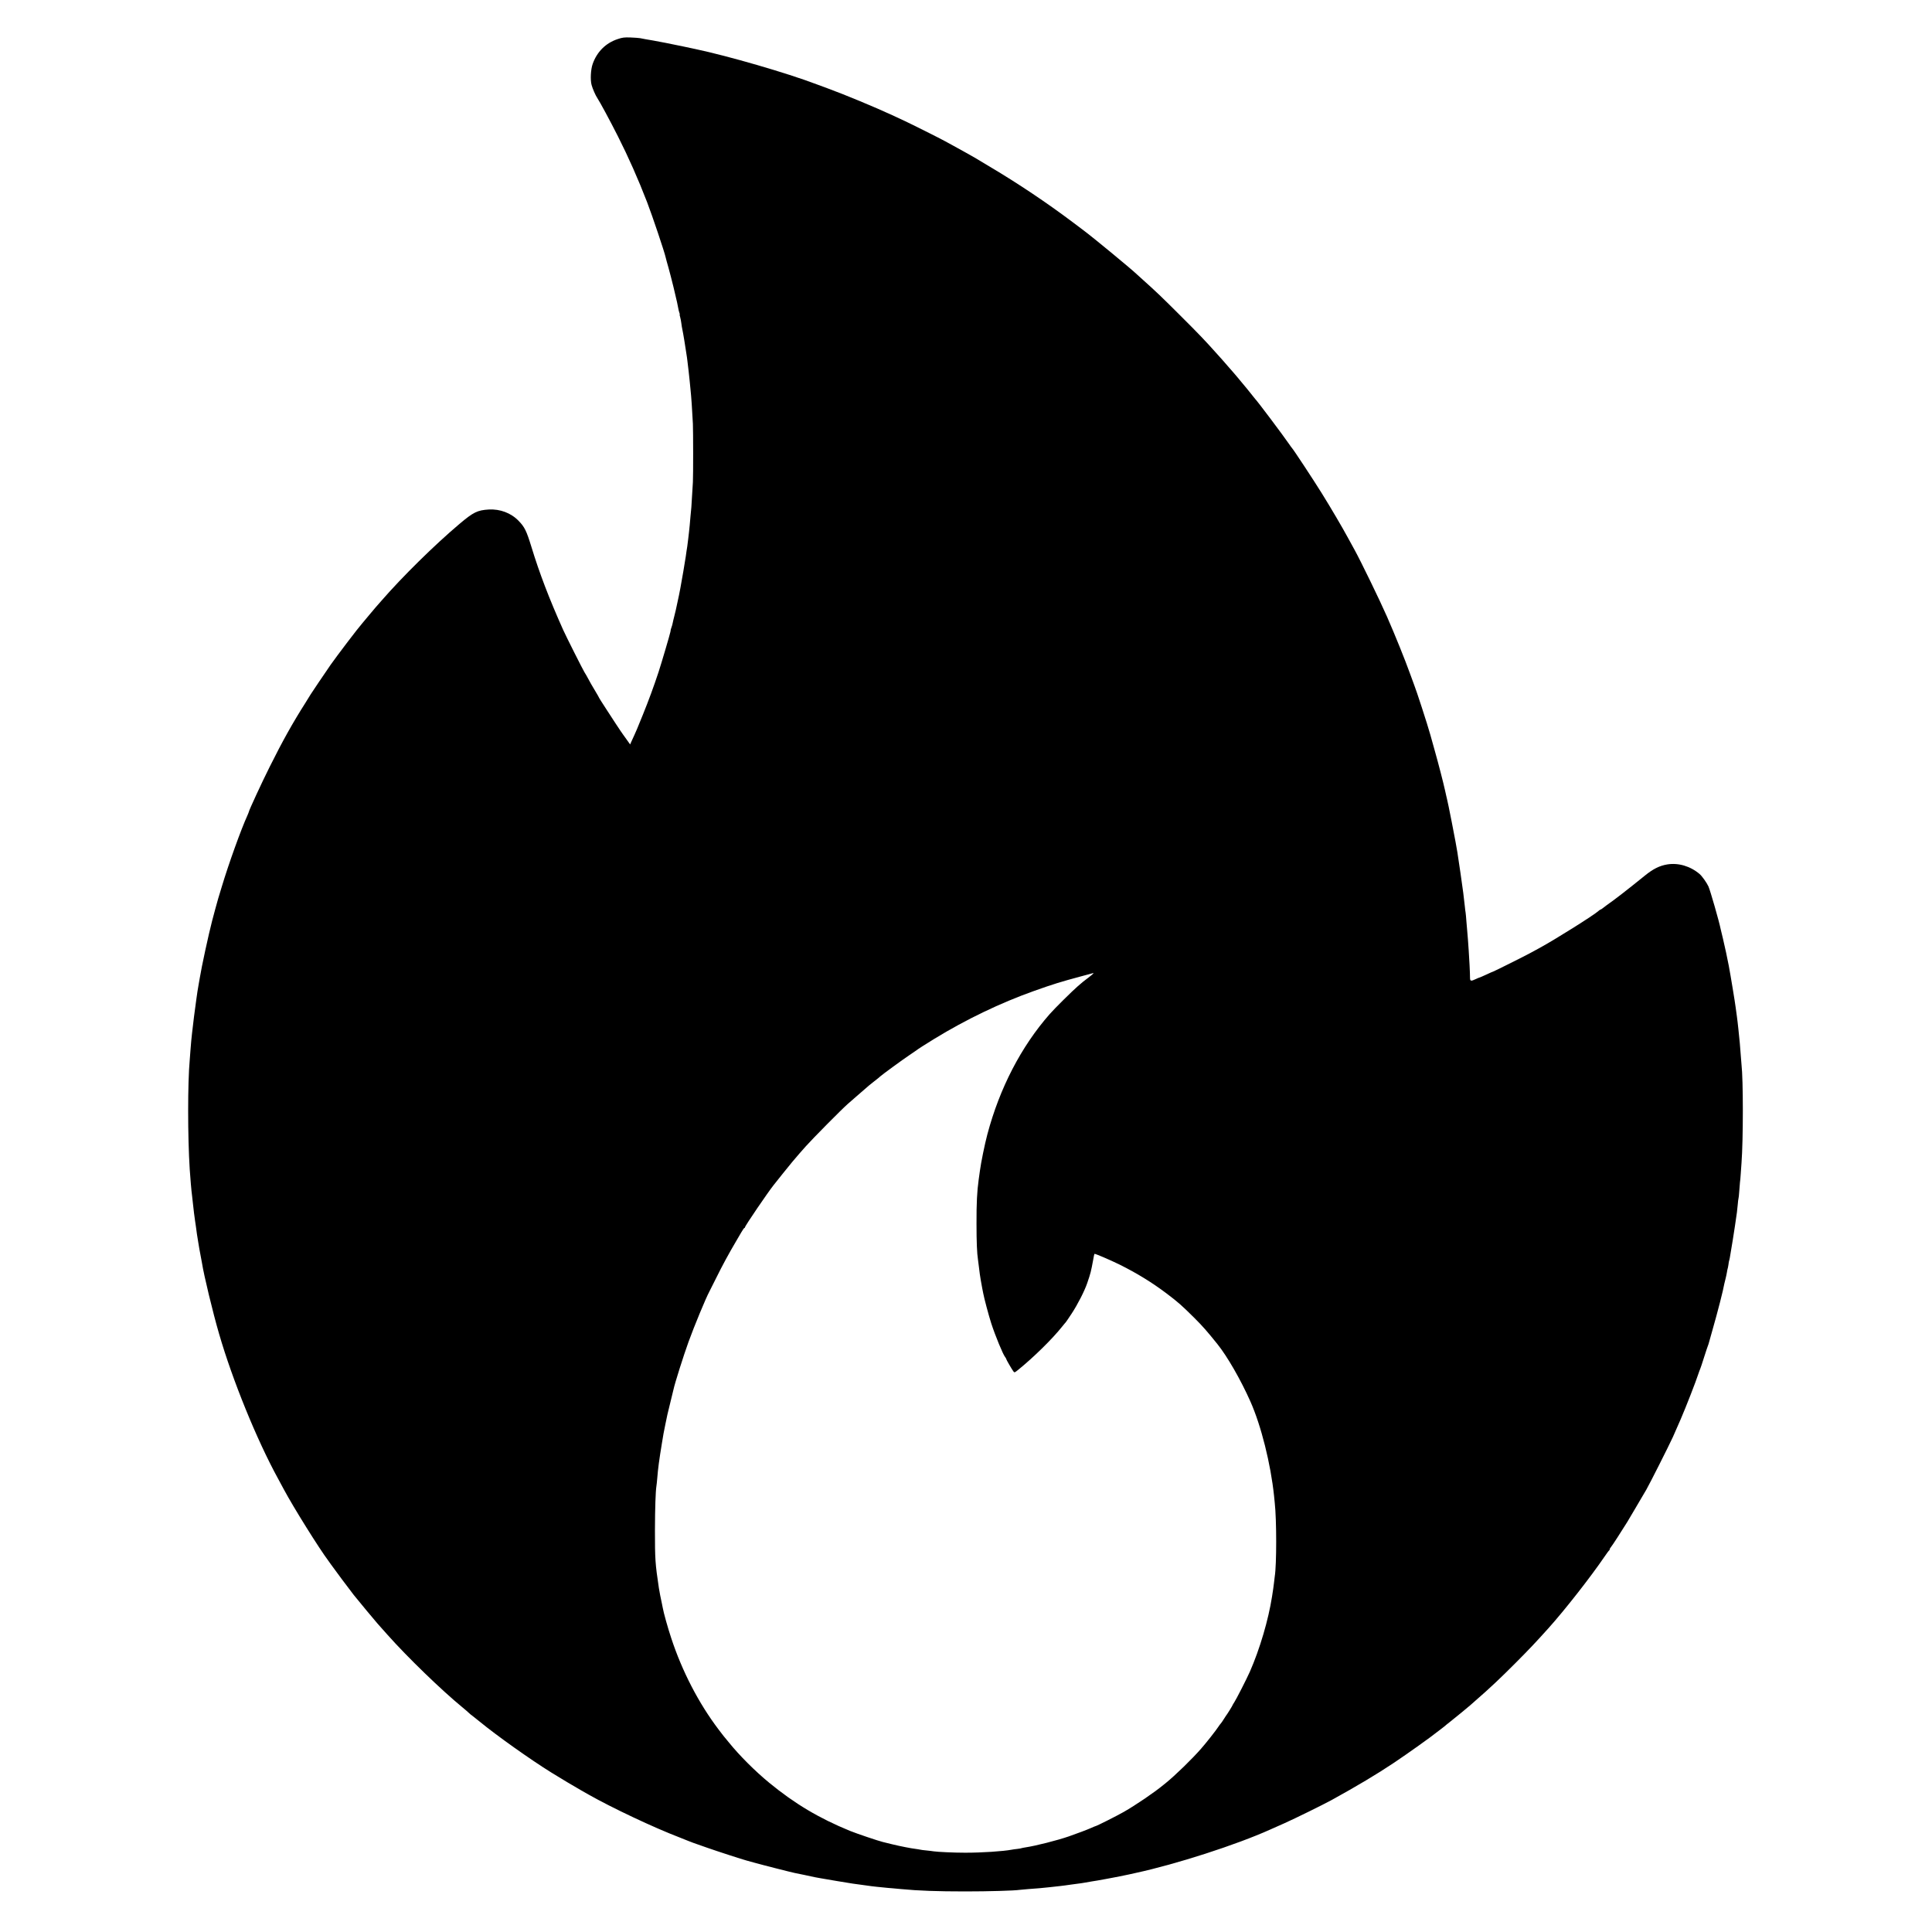
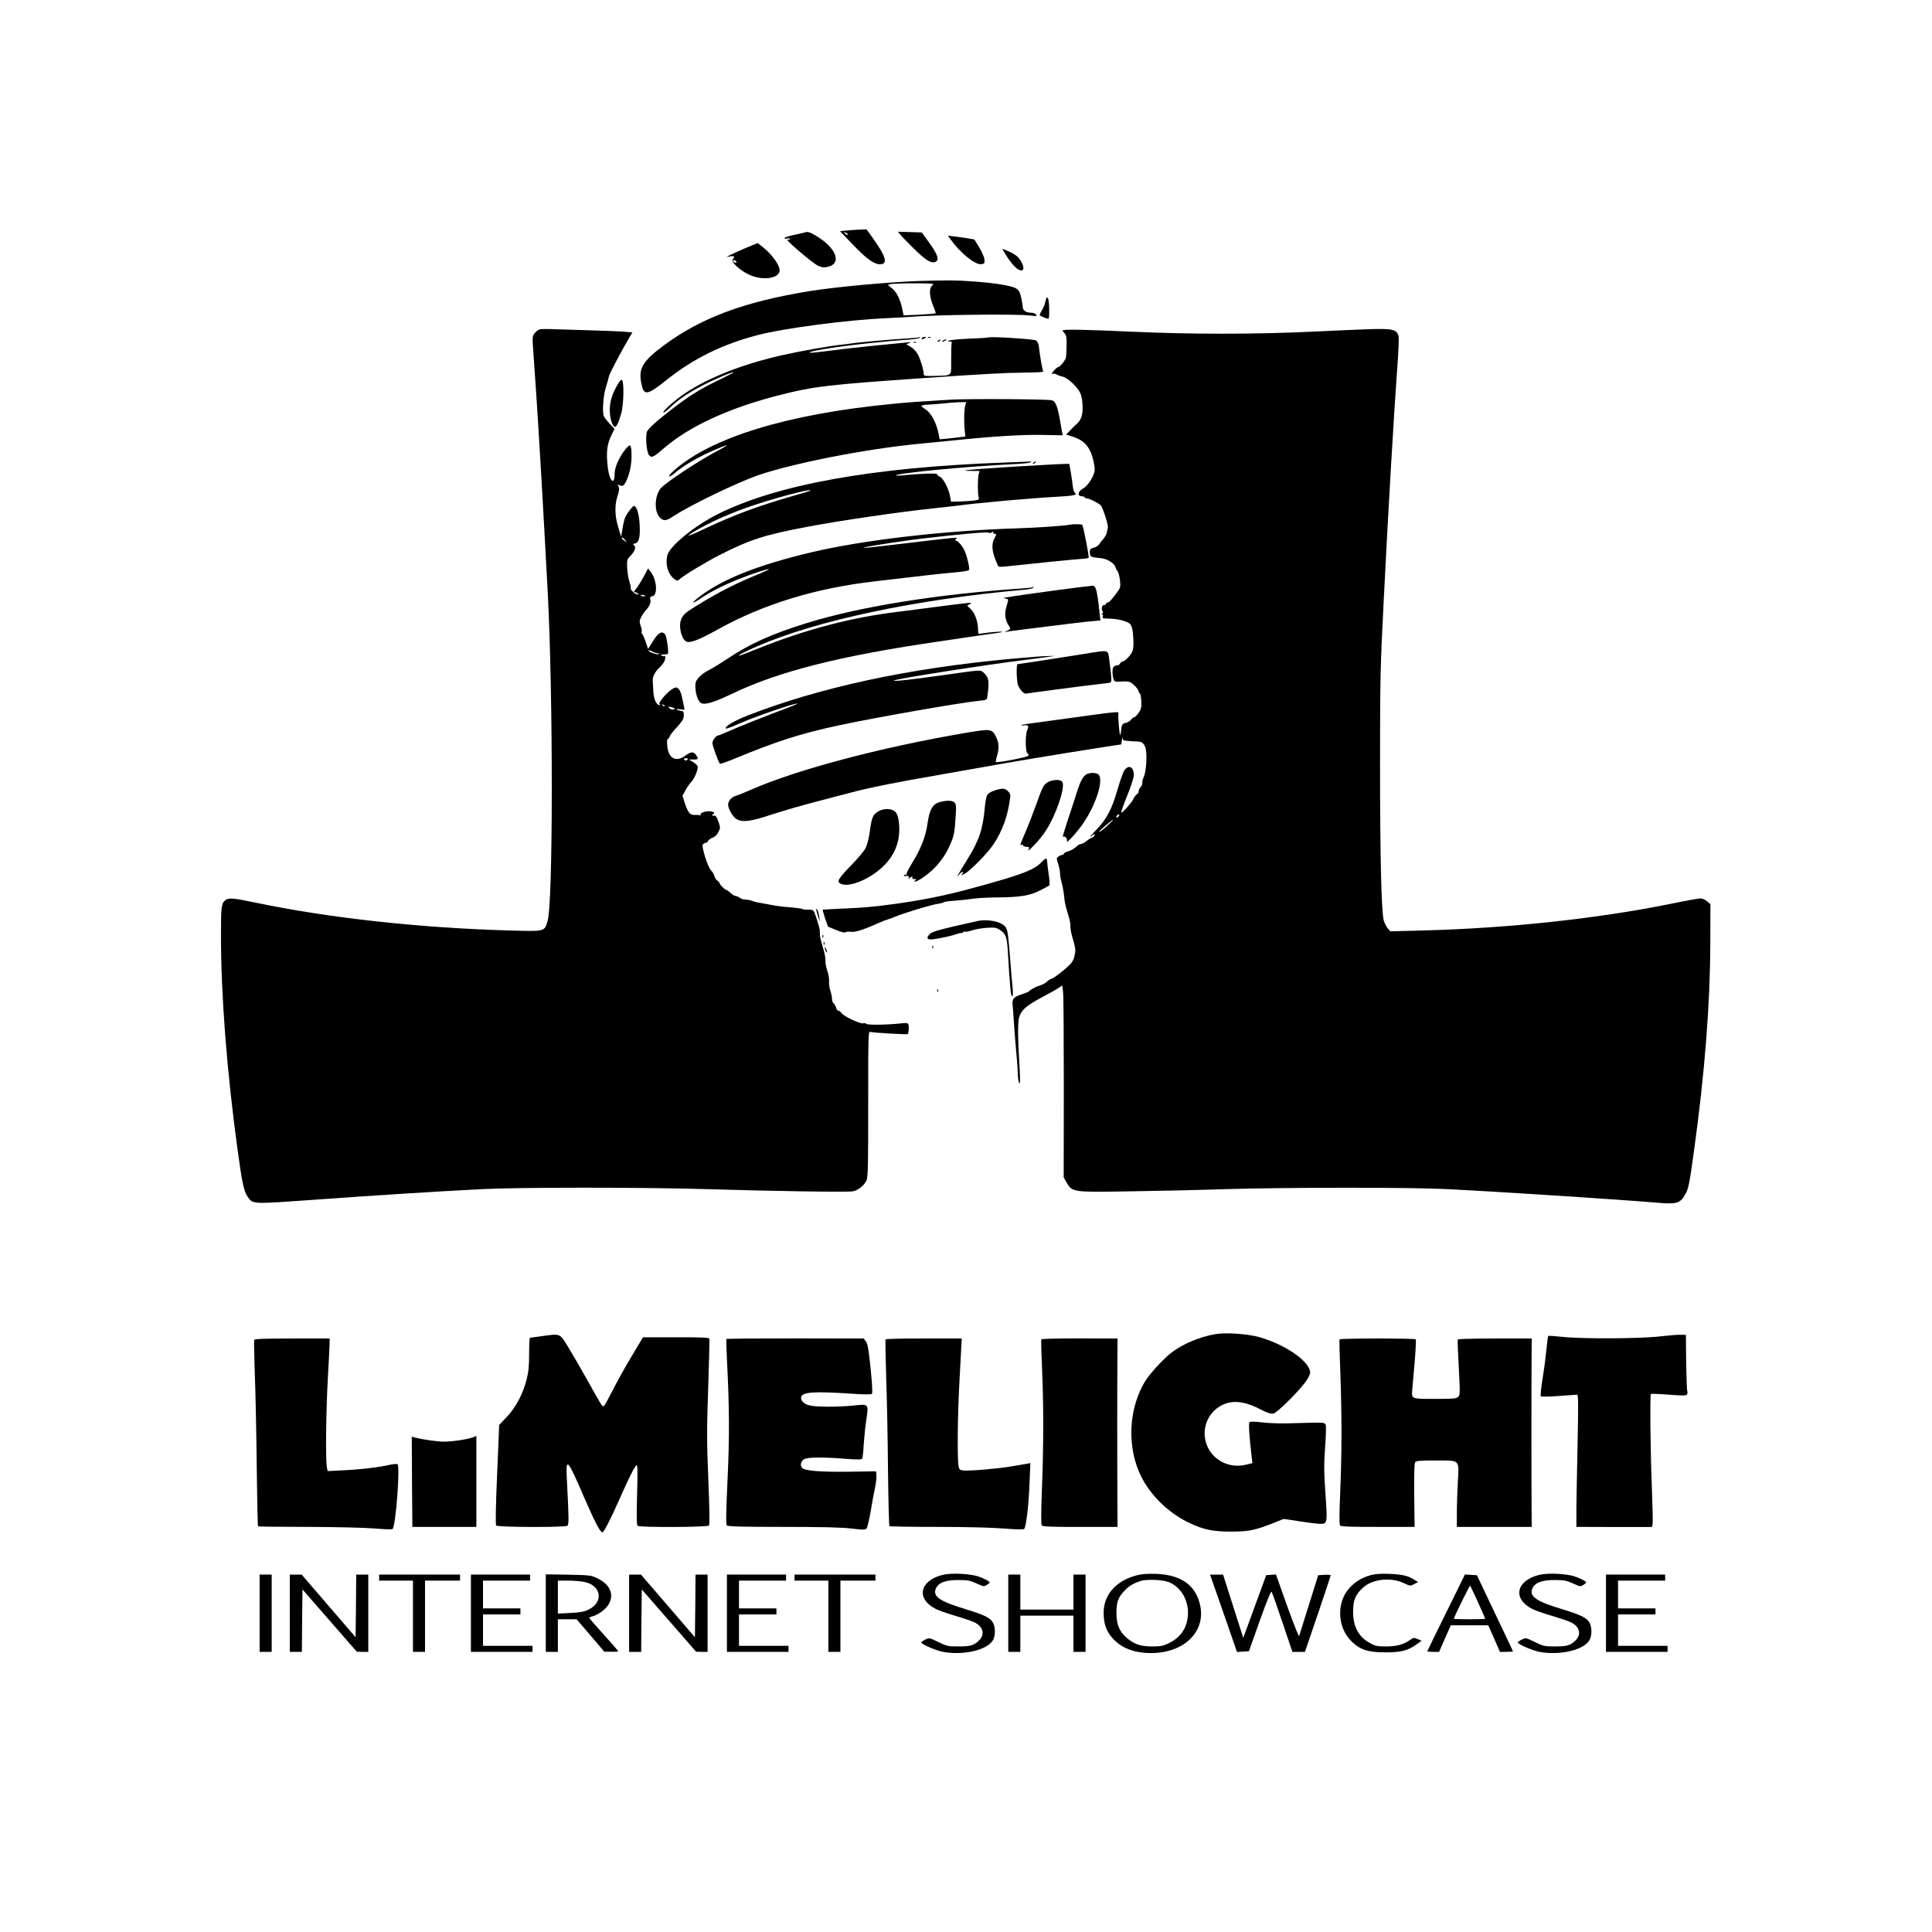
- <svg xmlns="http://www.w3.org/2000/svg" version="1.0" width="2500pt" height="2500pt" viewBox="0 0 2500 2500" preserveAspectRatio="xMidYMid meet">
-   <g transform="translate(0,2500) scale(0.1,-0.1)" fill="#000000" stroke="none">
-     <path d="M7992 24494 c-154 -51 -268 -165 -323 -322 -25 -71 -32 -204 -14 -271 12 -46 52 -138 75 -171 31 -46 163 -290 265 -492 135 -267 263 -555 378 -853 67 -174 227 -649 241 -717 3 -13 18 -70 35 -128 16 -58 46 -172 66 -255 48 -203 54 -227 61 -271 3 -20 10 -48 15 -61 5 -13 7 -23 4 -23 -2 0 1 -15 6 -32 5 -18 12 -53 15 -78 3 -25 9 -63 14 -85 5 -22 16 -85 25 -140 8 -55 20 -127 25 -160 6 -33 12 -80 15 -105 3 -25 10 -85 16 -135 6 -49 12 -109 14 -131 2 -23 6 -69 10 -103 10 -90 22 -264 31 -446 4 -101 5 -655 0 -755 -5 -95 -16 -273 -20 -325 -2 -22 -7 -74 -11 -115 -3 -41 -8 -93 -10 -115 -2 -22 -6 -61 -9 -87 -3 -27 -8 -69 -11 -95 -7 -63 -17 -133 -22 -158 -2 -11 -6 -40 -9 -65 -5 -40 -57 -345 -70 -410 -11 -53 -14 -71 -18 -92 -3 -13 -12 -57 -21 -98 -9 -41 -18 -83 -20 -93 -2 -9 -11 -44 -19 -78 -9 -33 -18 -74 -21 -89 -3 -16 -9 -39 -14 -52 -5 -13 -9 -26 -10 -30 0 -5 -1 -9 -2 -10 0 -2 -2 -12 -4 -24 -8 -40 -114 -399 -153 -519 -62 -188 -127 -365 -204 -555 -63 -158 -88 -217 -147 -344 l-17 -39 -42 59 c-23 32 -46 64 -51 71 -12 14 -172 257 -220 333 -19 30 -47 74 -63 98 -15 24 -28 45 -28 47 0 3 -19 35 -41 72 -40 65 -82 139 -120 211 -10 18 -22 38 -27 45 -10 12 -244 476 -275 547 -180 402 -305 728 -411 1075 -64 208 -88 256 -165 335 -98 102 -239 155 -386 147 -147 -9 -199 -34 -380 -187 -320 -270 -738 -682 -1006 -990 -40 -47 -76 -87 -79 -90 -3 -3 -39 -45 -80 -95 -41 -49 -82 -99 -92 -110 -59 -67 -318 -408 -408 -535 -71 -103 -254 -373 -260 -385 -3 -6 -33 -55 -68 -110 -164 -258 -296 -494 -461 -825 -100 -199 -271 -569 -271 -585 0 -3 -9 -24 -19 -48 -80 -174 -243 -627 -330 -917 -17 -58 -39 -127 -47 -155 -8 -27 -26 -90 -39 -140 -13 -49 -31 -117 -40 -150 -45 -172 -139 -606 -159 -735 -3 -19 -10 -57 -15 -85 -5 -27 -12 -70 -16 -95 -3 -25 -10 -72 -15 -105 -13 -84 -47 -357 -55 -435 -3 -36 -8 -79 -10 -95 -2 -17 -6 -71 -10 -120 -3 -50 -8 -109 -10 -132 -27 -293 -27 -992 0 -1413 7 -110 22 -285 30 -340 3 -19 7 -60 10 -90 8 -76 24 -211 29 -236 2 -12 7 -45 11 -75 6 -52 20 -145 30 -202 3 -15 9 -55 15 -90 6 -34 15 -82 20 -107 5 -25 11 -58 14 -75 23 -151 140 -638 221 -915 172 -595 488 -1372 761 -1870 22 -41 57 -105 76 -141 125 -234 458 -767 577 -925 9 -12 23 -32 31 -44 25 -37 257 -348 297 -398 68 -85 277 -336 308 -371 16 -19 35 -39 40 -45 6 -6 46 -52 90 -101 257 -289 699 -717 970 -939 33 -27 70 -59 81 -70 12 -12 34 -30 50 -41 15 -11 58 -45 94 -75 214 -176 657 -491 925 -657 92 -58 329 -199 385 -230 30 -17 73 -41 95 -54 303 -172 847 -429 1185 -558 47 -18 94 -37 105 -42 11 -5 40 -16 65 -25 25 -9 108 -38 185 -65 119 -42 457 -152 505 -164 8 -3 49 -14 90 -25 110 -31 496 -129 533 -136 18 -3 73 -14 122 -25 50 -11 113 -25 140 -30 28 -5 59 -11 71 -13 47 -9 382 -65 419 -70 22 -3 72 -10 110 -15 120 -17 159 -22 200 -26 22 -2 63 -6 90 -9 28 -3 77 -8 110 -10 33 -3 87 -8 120 -11 218 -21 464 -30 825 -30 303 0 638 10 701 20 13 2 62 6 109 10 127 9 186 14 285 25 50 6 110 13 135 15 41 5 83 10 150 20 14 2 48 7 75 10 28 3 73 10 100 15 28 5 64 11 80 14 29 4 119 19 180 31 17 3 53 10 80 15 41 7 160 31 225 45 8 2 47 10 85 19 521 112 1305 365 1740 561 17 7 98 43 180 80 144 64 501 240 615 302 325 179 587 335 805 481 181 121 488 340 560 399 6 5 28 22 50 38 22 17 42 32 45 35 3 4 39 33 80 65 71 56 232 188 256 210 6 6 37 33 70 62 178 154 318 286 519 488 176 177 252 257 421 445 214 238 550 668 725 925 30 44 57 81 62 83 4 2 7 9 7 15 0 6 8 20 18 31 15 17 129 193 209 322 13 20 178 302 247 419 43 75 290 564 343 680 31 70 43 97 101 230 65 150 198 491 228 585 8 25 19 54 24 65 5 11 28 79 50 150 23 72 45 139 50 150 5 11 10 29 13 40 3 11 23 83 45 160 71 248 140 518 155 605 3 14 10 43 16 65 6 22 13 58 17 80 3 22 8 43 9 46 2 3 7 28 11 55 3 27 8 52 10 55 2 3 5 19 8 35 30 178 49 292 66 409 28 188 28 189 36 275 3 41 8 78 10 82 2 3 7 46 10 95 3 48 7 99 9 113 3 14 7 63 10 110 4 47 8 110 10 140 23 304 23 1080 0 1275 -2 17 -6 73 -10 125 -7 107 -15 189 -30 330 -2 19 -7 60 -10 90 -3 30 -8 66 -10 80 -2 14 -9 63 -15 110 -9 72 -66 418 -90 545 -18 96 -51 248 -75 349 -15 60 -28 116 -30 125 -18 93 -135 501 -158 551 -22 48 -84 135 -114 160 -121 103 -276 148 -421 124 -99 -17 -181 -58 -287 -144 -225 -182 -385 -307 -493 -382 -18 -13 -42 -31 -54 -41 -11 -9 -24 -17 -28 -17 -3 0 -15 -8 -26 -18 -57 -53 -567 -373 -759 -477 -38 -21 -95 -52 -125 -68 -61 -34 -468 -237 -474 -237 -3 0 -44 -18 -91 -40 -47 -22 -89 -40 -93 -40 -4 -1 -25 -9 -47 -20 -61 -29 -73 -27 -73 18 1 45 -11 275 -17 352 -2 30 -7 95 -10 143 -3 48 -8 102 -10 120 -2 18 -6 70 -10 117 -3 47 -8 96 -10 110 -3 14 -7 50 -10 80 -14 135 -22 192 -56 430 -42 285 -44 299 -65 410 -26 140 -74 385 -89 455 -23 108 -24 109 -29 130 -3 11 -11 49 -19 85 -22 99 -81 328 -128 495 -23 83 -50 179 -60 215 -36 131 -185 588 -209 645 -5 11 -30 79 -55 150 -65 180 -190 491 -297 735 -92 210 -341 722 -420 865 -25 44 -63 114 -85 155 -74 137 -224 392 -341 580 -105 169 -368 568 -382 580 -4 3 -21 28 -40 55 -70 103 -416 564 -440 585 -3 3 -21 25 -40 50 -19 25 -48 61 -65 81 -16 19 -39 46 -50 60 -38 47 -120 144 -125 149 -3 3 -34 39 -70 80 -36 41 -69 80 -75 86 -5 6 -41 46 -80 89 -141 158 -224 245 -460 480 -235 235 -323 319 -481 460 -43 39 -85 77 -94 85 -74 70 -559 470 -676 557 -16 12 -82 61 -146 110 -333 250 -698 495 -1063 712 -93 56 -177 106 -185 111 -33 20 -230 130 -295 165 -38 21 -88 48 -110 60 -51 29 -439 223 -525 263 -36 17 -105 49 -155 72 -218 101 -612 265 -831 345 -55 20 -121 45 -149 55 -387 147 -1140 365 -1565 455 -8 2 -80 17 -160 34 -137 29 -335 68 -390 77 -65 11 -132 22 -167 30 -16 3 -71 7 -123 9 -81 3 -106 0 -168 -21z m6154 -12093 c-3 -4 -31 -28 -63 -52 -32 -24 -63 -48 -70 -54 -6 -5 -37 -32 -70 -60 -64 -55 -296 -284 -358 -355 -370 -420 -650 -960 -809 -1560 -33 -124 -82 -363 -96 -470 -6 -47 -13 -98 -16 -115 -21 -150 -29 -305 -28 -570 0 -237 6 -380 19 -465 2 -14 6 -45 9 -70 13 -107 17 -138 27 -195 5 -33 14 -80 19 -105 5 -25 12 -56 14 -70 10 -57 70 -283 103 -385 52 -160 152 -403 180 -436 7 -8 13 -19 13 -23 0 -9 71 -131 93 -161 14 -19 16 -18 63 20 202 164 443 401 569 560 22 28 43 52 46 55 3 3 38 54 78 115 75 114 164 288 199 390 45 131 50 153 77 299 7 43 15 80 17 81 6 6 199 -77 322 -137 227 -113 420 -231 615 -378 148 -112 197 -156 352 -310 109 -108 170 -178 301 -341 129 -160 303 -463 428 -744 139 -312 263 -809 306 -1220 2 -27 7 -68 9 -90 25 -224 25 -803 0 -956 -2 -13 -7 -51 -10 -84 -8 -67 -9 -70 -25 -175 -47 -301 -158 -678 -286 -970 -40 -91 -181 -367 -204 -400 -11 -16 -20 -31 -20 -34 0 -5 -72 -122 -88 -141 -4 -5 -18 -27 -31 -48 -13 -21 -28 -43 -35 -50 -6 -6 -19 -24 -29 -39 -26 -42 -162 -215 -226 -287 -114 -131 -333 -344 -459 -446 -7 -5 -18 -14 -25 -20 -124 -102 -358 -261 -517 -352 -95 -54 -352 -183 -364 -183 -3 0 -29 -11 -58 -24 -49 -22 -176 -70 -288 -109 -147 -51 -431 -123 -560 -142 -24 -4 -47 -8 -51 -10 -3 -2 -28 -7 -56 -10 -27 -3 -60 -7 -72 -10 -112 -21 -382 -39 -601 -39 -150 0 -358 10 -410 18 -14 3 -54 7 -90 11 -36 3 -74 8 -85 11 -11 2 -36 7 -55 9 -61 7 -202 35 -305 60 -55 14 -110 28 -122 30 -55 13 -337 108 -423 143 -403 165 -716 352 -1045 622 -185 152 -388 355 -525 525 -36 44 -67 82 -70 85 -3 3 -31 39 -62 81 -257 339 -472 754 -613 1184 -42 126 -99 329 -109 390 -3 17 -8 41 -11 55 -11 47 -36 175 -39 200 -48 321 -51 372 -51 750 1 290 8 498 19 570 3 14 7 61 11 104 10 124 23 225 61 456 20 123 19 117 44 240 12 58 23 114 26 125 2 11 20 85 40 165 19 80 37 152 39 160 17 81 130 438 194 615 73 202 224 567 270 652 5 10 46 91 91 181 74 151 166 320 253 467 20 33 50 86 69 118 18 31 36 57 40 57 5 0 8 4 8 9 0 18 297 453 370 545 6 6 58 72 117 147 91 114 173 213 218 263 6 6 44 49 85 96 78 88 461 476 540 545 25 22 95 83 155 135 61 52 112 97 115 100 3 3 37 30 75 60 39 30 72 57 75 61 11 13 291 218 375 274 50 33 92 62 95 65 9 9 115 77 231 148 412 252 854 464 1289 619 244 87 348 119 605 188 88 23 161 43 163 44 2 0 1 -3 -2 -8z" />
+ <svg xmlns="http://www.w3.org/2000/svg" version="1.0" width="1600pt" height="1600pt" viewBox="0 0 1600 1600" preserveAspectRatio="xMidYMid meet">
+   <g transform="translate(0,1600) scale(0.1,-0.1)" fill="#000000" stroke="none">
+     <path d="M7001 14090 l-44 -5 110 -115 c115 -120 179 -164 230 -158 56 6 37 68 -65 211 l-56 78 -66 -3 c-36 -2 -85 -5 -109 -8z m19 -32 c0 -6 -6 -5 -15 2 -8 7 -15 14 -15 16 0 2 7 1 15 -2 8 -4 15 -11 15 -16z" />
+     <path d="M6665 14075 c-5 -2 -47 -11 -92 -21 -45 -10 -79 -22 -77 -26 3 -5 14 -6 25 -3 11 4 19 2 19 -5 0 -6 -4 -8 -10 -5 -5 3 -10 3 -9 -2 2 -17 215 -197 254 -214 31 -14 49 -16 80 -9 123 28 68 164 -107 263 -44 26 -60 30 -83 22z" />
+     <path d="M7455 14058 c10 -13 60 -64 109 -113 98 -97 146 -128 180 -115 37 14 24 59 -46 156 l-64 89 -99 3 -99 3 19 -23z" />
+     <path d="M7871 14019 c80 -112 202 -212 254 -207 27 3 30 6 28 36 0 18 -19 62 -42 101 l-42 68 -72 12 c-40 6 -89 13 -110 15 l-37 5 21 -30z" />
+     <path d="M6175 13946 c-55 -23 -113 -50 -130 -59 l-30 -16 33 6 c33 6 41 -4 20 -25 -18 -18 53 -86 130 -124 104 -51 237 -40 257 21 13 41 -55 140 -143 209 l-37 29 -100 -41z m-75 -117 c0 -4 -7 -6 -15 -3 -8 4 -15 10 -15 15 0 4 7 6 15 3 8 -4 15 -10 15 -15z" />
+     <path d="M8331 13888 c17 -29 47 -70 67 -90 62 -65 102 -42 60 34 -23 42 -51 64 -120 93 l-38 15 31 -52z" />
+     <path d="M7615 13673 c-263 -9 -682 -48 -905 -83 -545 -88 -906 -222 -1216 -453 -168 -125 -205 -185 -185 -300 21 -118 44 -116 208 14 229 182 463 297 758 374 217 57 745 126 1065 140 74 3 158 8 185 10 214 19 894 26 1009 12 52 -7 57 -6 46 8 -7 8 -23 15 -36 15 -46 0 -74 18 -74 47 -1 16 -7 53 -14 83 -10 43 -19 58 -42 72 -40 23 -176 45 -364 58 -140 10 -205 10 -435 3z m94 -22 c23 -1 24 -2 6 -21 -23 -25 -16 -96 16 -170 12 -28 20 -53 17 -55 -2 -3 -63 -7 -135 -11 l-130 -6 -12 59 c-16 78 -50 143 -90 170 -23 15 -29 24 -20 28 22 8 239 12 348 6z" />
+     <path d="M8667 13534 c-3 -6 -8 -23 -11 -38 -3 -15 -14 -43 -25 -62 -12 -19 -21 -38 -21 -43 0 -6 57 -31 73 -31 9 0 8 140 -2 164 -4 11 -10 15 -14 10z" />
+     <path d="M4473 13273 c-13 -2 -32 -16 -44 -31 -19 -25 -21 -35 -15 -117 3 -49 15 -218 26 -375 22 -324 58 -939 96 -1655 45 -852 45 -2568 -1 -2722 -27 -89 -18 -87 -308 -79 -741 20 -1500 103 -2112 231 -182 38 -221 41 -246 22 -36 -27 -39 -52 -39 -294 0 -499 49 -1127 136 -1763 38 -283 54 -358 85 -401 45 -63 27 -62 561 -24 532 38 1003 68 1378 87 306 16 1347 16 1865 0 554 -17 1165 -26 1207 -18 46 8 96 49 115 93 11 28 14 143 13 635 0 570 1 600 17 592 15 -6 302 -23 311 -18 7 4 11 59 6 77 -5 15 -13 17 -62 12 -118 -13 -275 -15 -288 -4 -7 6 -17 8 -23 5 -18 -11 -161 55 -181 83 -8 12 -20 21 -27 21 -7 0 -15 11 -19 25 -3 13 -12 29 -20 36 -8 6 -14 24 -14 39 0 15 -6 45 -14 67 -7 21 -12 55 -10 74 2 20 -4 60 -15 90 -10 31 -17 69 -15 85 2 16 -7 63 -20 104 -13 41 -24 85 -25 98 0 12 -1 32 -2 45 -1 26 -39 147 -52 164 -5 7 -25 11 -45 10 -21 -1 -42 1 -47 5 -6 4 -46 9 -90 13 -94 8 -110 10 -190 25 -33 6 -73 14 -89 16 -16 3 -40 10 -53 15 -13 5 -36 9 -51 9 -15 0 -36 7 -46 15 -11 8 -26 15 -34 15 -7 0 -20 6 -27 13 -30 26 -44 37 -50 37 -10 0 -55 44 -55 54 0 6 -8 16 -19 23 -10 6 -22 24 -25 39 -4 14 -15 34 -25 43 -28 24 -84 201 -70 218 6 7 17 13 24 13 7 0 16 7 19 15 3 9 19 21 36 27 19 6 38 24 49 46 17 33 17 39 3 81 -15 46 -29 64 -44 55 -4 -3 -8 -1 -8 5 0 5 6 11 13 14 7 3 2 9 -12 14 -39 16 -125 -12 -93 -30 4 -2 0 -2 -8 1 -8 3 -29 4 -46 3 -39 -2 -56 18 -82 96 l-20 62 24 45 c13 25 35 56 47 68 29 29 62 111 54 133 -4 8 -21 24 -39 35 l-33 20 38 0 c41 0 44 5 21 38 -21 30 -43 28 -93 -9 -75 -53 -136 -18 -145 84 -3 32 -2 57 3 57 6 0 12 9 16 19 3 11 26 42 51 68 25 26 52 60 59 74 13 24 10 68 -4 70 -24 3 -44 9 -49 15 -4 3 10 3 32 0 37 -7 38 -6 32 16 -3 13 -11 49 -17 80 -6 31 -19 64 -29 73 -16 15 -21 15 -47 2 -44 -23 -126 -119 -111 -129 7 -4 9 -8 3 -8 -30 0 -52 49 -55 125 -1 28 -3 61 -4 75 -4 32 19 78 54 110 15 14 32 35 39 47 13 25 15 57 3 49 -4 -2 -14 -1 -22 5 -11 6 -7 9 16 9 17 0 33 2 35 5 9 9 -10 146 -22 161 -26 32 -56 16 -100 -53 l-42 -68 -20 60 c-11 33 -24 63 -30 66 -5 4 -7 11 -3 17 3 5 0 27 -8 48 -12 35 -11 43 4 74 10 19 27 44 38 56 31 32 44 64 38 89 -5 19 -2 24 16 27 47 6 38 137 -13 202 l-22 28 -33 -62 c-18 -33 -44 -76 -59 -96 l-26 -34 22 -8 c12 -5 18 -11 13 -15 -13 -7 -68 39 -60 51 2 4 -2 28 -11 53 -8 24 -17 76 -19 114 -3 69 -2 72 32 107 35 38 44 71 22 84 -9 6 -5 10 12 14 33 8 43 53 37 160 -4 82 -25 150 -47 150 -10 0 -50 -51 -70 -89 -7 -13 -18 -56 -24 -95 l-12 -71 -23 75 c-30 97 -32 185 -7 262 15 48 17 64 8 79 -11 17 -10 18 12 9 20 -7 27 -5 40 14 32 50 56 144 56 223 0 110 -9 117 -60 50 -47 -63 -80 -141 -80 -191 0 -100 -42 -63 -56 49 -16 132 -8 198 35 282 l20 41 -40 43 c-23 24 -45 53 -49 65 -13 33 -4 166 16 231 21 69 21 72 28 99 4 21 97 197 160 305 l33 56 -81 7 c-44 3 -173 8 -286 11 -113 3 -243 7 -290 9 -47 2 -95 1 -107 -1z m703 -1744 c19 -22 19 -22 -3 -8 -13 8 -23 17 -23 21 0 12 6 9 26 -13z m160 -467 c-10 -2 -22 0 -28 6 -6 6 0 7 19 4 21 -5 23 -7 9 -10z m110 -472 c10 0 14 -3 11 -7 -9 -8 -87 17 -87 29 0 5 13 2 30 -7 16 -8 37 -15 46 -15z m59 -438 c-3 -3 -11 0 -18 7 -9 10 -8 11 6 5 10 -3 15 -9 12 -12z m84 -18 c2 -2 -3 -6 -12 -10 -9 -3 -24 1 -33 11 -15 15 -14 15 12 9 16 -4 31 -8 33 -10z m103 -426 c-9 -9 -15 -9 -24 0 -9 9 -7 12 12 12 19 0 21 -3 12 -12z" />
+     <path d="M11340 13274 c-58 -2 -274 -11 -480 -21 -468 -22 -999 -22 -1484 0 -391 18 -576 21 -576 10 0 -3 8 -15 18 -26 13 -15 17 -36 15 -101 0 -44 -3 -88 -5 -97 -5 -23 -51 -79 -64 -79 -6 0 -20 -11 -32 -25 -23 -26 -29 -40 -12 -30 5 3 20 0 32 -7 13 -6 28 -13 33 -13 25 -3 64 -26 94 -55 67 -68 79 -91 85 -170 7 -85 -6 -133 -44 -168 -14 -12 -29 -27 -35 -33 -5 -6 -20 -21 -33 -34 l-23 -24 57 -18 c86 -27 136 -79 161 -168 11 -38 20 -86 19 -106 -1 -45 -56 -134 -96 -154 -44 -23 -51 -65 -10 -65 10 0 22 -5 25 -10 4 -6 12 -10 18 -8 13 2 94 -38 112 -56 17 -16 64 -162 60 -183 -2 -10 -6 -30 -9 -44 -3 -14 -15 -36 -27 -50 -12 -13 -28 -34 -36 -46 -8 -12 -27 -25 -43 -28 -16 -3 -31 -12 -33 -20 -6 -15 2 -55 12 -56 3 0 15 -3 26 -5 11 -3 36 -6 56 -7 45 -4 106 -41 115 -70 3 -12 12 -29 19 -37 7 -8 16 -42 20 -75 6 -59 5 -62 -31 -110 -48 -63 -60 -75 -73 -75 -6 0 -11 -4 -11 -10 0 -5 -6 -10 -14 -10 -19 0 -28 -28 -16 -50 7 -13 6 -20 -3 -23 -9 -4 -9 -6 0 -6 7 -1 10 -8 7 -16 -7 -17 -9 -16 71 -19 60 -3 130 -22 151 -41 18 -18 26 -49 30 -128 3 -58 0 -85 -12 -109 -17 -34 -62 -77 -80 -78 -7 0 -14 -7 -18 -15 -3 -8 -14 -15 -24 -15 -11 0 -25 -6 -31 -14 -15 -18 -7 -106 11 -117 7 -5 34 -6 60 -3 28 3 57 0 70 -7 27 -14 67 -59 68 -76 0 -6 4 -13 9 -15 5 -1 11 -30 13 -64 2 -51 -1 -67 -22 -97 -14 -20 -30 -37 -37 -37 -6 0 -18 -9 -25 -19 -8 -11 -26 -23 -41 -26 -33 -9 -38 -15 -42 -61 -2 -20 -5 -38 -8 -40 -6 -6 -20 156 -15 176 4 19 10 20 -397 -36 -181 -25 -345 -48 -364 -50 -19 -2 -37 -7 -40 -11 -3 -3 4 -4 15 -1 35 9 48 -5 33 -33 -19 -35 -19 -187 1 -199 10 -6 11 -13 5 -19 -13 -13 -239 -57 -267 -52 -3 0 0 22 8 48 19 64 18 109 -6 158 -34 70 -42 71 -251 36 -705 -120 -1403 -305 -1784 -473 -49 -22 -104 -44 -122 -49 -36 -11 -63 -43 -63 -73 0 -34 39 -101 69 -119 50 -29 113 -22 291 37 91 30 264 80 385 111 121 32 261 68 310 81 108 29 373 82 620 124 99 17 254 45 345 61 304 55 686 119 1090 182 l145 22 6 35 c4 19 7 27 8 18 0 -10 4 -19 9 -20 18 -3 69 -8 97 -8 48 -1 62 -9 78 -43 20 -46 12 -211 -14 -259 -5 -9 -9 -28 -9 -41 0 -14 -7 -30 -15 -37 -8 -7 -15 -21 -15 -31 0 -10 -6 -22 -14 -26 -7 -4 -19 -19 -26 -32 -15 -30 -19 -35 -64 -86 -19 -22 -37 -37 -40 -34 -3 3 19 66 49 140 31 75 55 150 55 170 0 72 -48 91 -82 33 -10 -18 -34 -87 -54 -155 -43 -153 -91 -245 -170 -326 -34 -35 -58 -63 -53 -63 4 0 11 5 14 10 3 6 11 10 17 10 7 0 6 -6 -2 -15 -7 -8 -17 -15 -22 -15 -6 0 -23 -11 -40 -25 -16 -14 -37 -25 -47 -25 -10 0 -27 -11 -40 -24 -12 -12 -40 -28 -61 -35 -22 -6 -40 -16 -40 -21 0 -6 -6 -10 -13 -10 -7 0 -21 -6 -31 -13 -17 -12 -17 -17 -5 -53 7 -21 14 -51 16 -66 1 -16 3 -36 4 -45 0 -10 7 -40 15 -68 7 -27 15 -77 18 -110 2 -33 16 -91 29 -130 13 -38 23 -86 22 -105 -2 -19 8 -69 21 -110 13 -41 22 -86 19 -100 -3 -14 -7 -35 -9 -48 -3 -12 -13 -33 -23 -46 -29 -36 -136 -122 -163 -131 -14 -4 -32 -16 -40 -25 -8 -9 -33 -23 -55 -30 -38 -12 -84 -37 -95 -51 -3 -3 -30 -14 -60 -24 -67 -22 -80 -38 -74 -90 2 -22 7 -76 9 -120 3 -44 8 -105 10 -135 3 -30 7 -84 10 -120 3 -36 7 -87 10 -115 2 -27 4 -70 5 -95 1 -24 6 -51 11 -60 7 -10 8 16 5 80 -17 289 -19 420 -6 464 17 61 59 98 195 170 61 32 122 67 136 77 l26 18 7 -56 c4 -31 6 -389 6 -795 l-1 -739 25 -44 c47 -79 52 -79 529 -71 227 3 579 11 782 18 513 15 1543 16 1845 0 457 -23 1454 -88 1742 -113 151 -13 183 -3 222 65 29 49 37 87 75 366 88 635 133 1202 135 1713 l1 329 -28 24 c-15 13 -40 24 -54 24 -15 0 -126 -20 -247 -45 -607 -123 -1347 -203 -2061 -221 l-260 -7 -22 24 c-11 13 -26 42 -33 64 -20 73 -31 520 -31 1295 0 713 2 806 31 1370 37 741 84 1535 110 1891 13 172 17 275 11 291 -19 51 -49 57 -241 52z m-2075 -4033 c-3 -6 -11 -11 -17 -11 -6 0 -6 6 2 15 14 17 26 13 15 -4z m-77 -63 c-55 -51 -80 -70 -84 -65 -5 4 104 97 114 97 2 0 -11 -15 -30 -32z" />
+     <path d="M7609 13206 c-2 -2 -53 -6 -114 -10 -119 -7 -417 -34 -450 -41 -11 -2 -47 -7 -80 -10 -91 -9 -334 -52 -480 -85 -329 -73 -614 -185 -812 -317 -85 -57 -189 -150 -179 -160 3 -3 27 15 53 40 68 65 144 118 264 181 96 51 259 120 266 113 1 -2 -48 -27 -109 -57 -186 -88 -283 -151 -485 -313 -66 -53 -117 -102 -124 -119 -16 -40 -5 -175 17 -199 21 -23 36 -16 126 62 208 179 536 330 942 434 296 76 412 89 1221 145 497 34 648 42 807 44 116 1 174 4 168 11 -7 9 -26 114 -37 208 -3 24 -12 41 -25 48 -21 11 -360 33 -388 25 -8 -3 -85 -8 -170 -11 -85 -4 -159 -11 -165 -17 -7 -6 -3 -9 10 -6 15 2 19 -2 16 -17 -2 -11 -4 -73 -4 -138 0 -137 12 -125 -134 -130 -83 -2 -93 -1 -93 15 0 33 -29 129 -51 167 -11 21 -38 48 -58 59 l-36 21 25 10 c21 8 17 9 -20 5 -25 -2 -157 -16 -295 -29 -137 -14 -308 -34 -378 -44 -70 -9 -130 -15 -132 -11 -9 14 303 61 565 85 36 4 81 8 100 10 19 2 80 7 135 11 55 3 104 10 110 15 8 8 3 13 -6 5z" />
+     <path d="M7635 13200 c-8 -13 5 -13 25 0 13 8 13 10 -2 10 -9 0 -20 -4 -23 -10z" />
+     <path d="M7688 13203 c7 -3 16 -2 19 1 4 3 -2 6 -13 5 -11 0 -14 -3 -6 -6z" />
+     <path d="M7770 13180 c-9 -6 -10 -10 -3 -10 6 0 15 5 18 10 8 12 4 12 -15 0z" />
+     <path d="M7810 13180 c-8 -5 -10 -10 -5 -10 6 0 17 5 25 10 8 5 11 10 5 10 -5 0 -17 -5 -25 -10z" />
+     <path d="M7568 13163 c7 -3 16 -2 19 1 4 3 -2 6 -13 5 -11 0 -14 -3 -6 -6z" />
+     <path d="M5115 12816 c-45 -78 -65 -141 -65 -211 0 -64 17 -126 39 -139 14 -9 35 35 57 114 19 71 23 255 6 272 -7 7 -20 -6 -37 -36z" />
+     <path d="M7870 12690 c-297 -18 -343 -21 -490 -36 -859 -83 -1494 -278 -1800 -552 -25 -22 -42 -43 -38 -47 4 -4 27 10 51 31 61 54 184 126 302 178 152 67 163 64 30 -7 -149 -79 -410 -252 -452 -300 -53 -61 -57 -194 -8 -243 33 -32 50 -30 120 16 127 84 518 273 690 333 289 100 893 219 1339 262 83 8 239 24 346 34 296 30 529 43 693 39 l148 -3 -5 25 c-3 14 -10 54 -16 90 -21 124 -38 167 -68 175 -38 10 -690 14 -842 5z m124 -47 c-10 -31 -12 -142 -4 -213 l5 -45 -50 -6 c-28 -4 -75 -9 -107 -12 l-56 -5 -7 36 c-19 101 -64 185 -115 215 -16 10 -30 22 -30 26 0 4 26 9 58 10 31 2 89 6 127 10 39 5 96 9 129 10 l58 1 -8 -27z" />
+     <path d="M8310 12169 c-1087 -39 -1881 -183 -2368 -428 -198 -100 -403 -269 -417 -345 -15 -76 9 -153 57 -189 27 -20 28 -20 47 -3 34 31 221 144 331 200 249 127 379 169 735 235 276 52 759 122 1035 151 58 6 139 15 180 20 142 18 166 20 430 45 146 13 332 27 413 31 136 7 177 16 148 33 -6 4 -13 27 -16 51 -5 48 -27 183 -30 188 -5 7 -856 -45 -864 -54 -2 -2 24 -4 58 -4 l63 0 -8 -32 c-8 -39 -8 -159 1 -187 5 -17 0 -21 -37 -26 -24 -3 -77 -7 -118 -8 l-74 -2 -8 45 c-11 63 -56 149 -84 162 -13 6 -24 16 -24 21 0 10 -138 5 -280 -9 -36 -4 -63 -4 -60 -1 19 20 579 74 970 93 74 3 139 10 145 15 6 6 6 8 0 7 -6 0 -107 -5 -225 -9z m-1601 -233 c-2 -2 -84 -27 -182 -55 -259 -75 -459 -150 -696 -262 -68 -33 -126 -57 -128 -55 -7 7 114 76 229 130 62 29 172 74 243 99 213 76 560 168 534 143z" />
+     <path d="M8560 12170 c-9 -6 -10 -10 -3 -10 6 0 15 5 18 10 8 12 4 12 -15 0z" />
+     <path d="M8860 11655 c-47 -10 -269 -25 -425 -30 -616 -19 -1294 -98 -1720 -200 -429 -102 -717 -215 -907 -355 -88 -65 -88 -82 -1 -23 83 55 187 108 313 158 105 42 242 87 247 81 2 -2 -31 -18 -74 -36 -200 -82 -333 -149 -512 -259 -98 -59 -118 -76 -137 -113 -29 -57 -1 -178 45 -193 33 -10 108 20 259 104 375 208 803 339 1292 396 74 8 171 20 215 25 184 22 344 40 405 45 114 10 160 17 165 25 7 12 -14 107 -35 155 -18 41 -49 79 -72 88 -10 4 -10 8 2 16 18 13 1 12 -390 -35 -157 -19 -310 -36 -340 -39 -51 -4 -52 -4 -15 5 50 12 347 57 463 70 336 39 552 58 552 48 0 -5 10 -4 21 3 15 8 19 8 15 0 -4 -6 0 -11 8 -11 20 0 20 -4 0 -41 -22 -43 -20 -94 6 -164 12 -33 25 -63 29 -66 3 -4 40 -3 81 2 160 18 567 59 613 61 27 1 50 5 53 10 5 7 -43 255 -53 271 -4 7 -71 8 -103 2z" />
+     <path d="M8925 11135 c-169 -21 -567 -76 -595 -83 -24 -5 -25 -6 -2 -9 26 -5 26 -1 6 -70 -17 -60 -10 -109 23 -159 14 -22 13 -24 -19 -39 -18 -8 -23 -12 -10 -9 26 6 7 4 362 48 151 19 308 38 349 41 l74 7 -7 62 c-19 185 -30 228 -60 225 -6 -1 -60 -7 -121 -14z" />
+     <path d="M8549 11136 c-2 -2 -44 -6 -94 -10 -699 -47 -1346 -152 -1780 -288 -284 -88 -466 -170 -650 -293 -60 -40 -133 -84 -161 -98 -57 -29 -103 -77 -105 -110 -4 -79 22 -154 55 -163 38 -9 107 13 249 81 391 187 897 314 1722 434 116 17 255 38 310 46 55 8 122 18 150 21 27 3 52 8 55 11 5 6 -112 -3 -167 -13 -33 -6 -33 -6 -33 33 0 62 -26 136 -60 168 l-30 29 22 13 c20 12 16 13 -37 7 -33 -3 -139 -16 -235 -29 -96 -13 -236 -31 -310 -40 -390 -46 -767 -144 -1168 -304 -84 -34 -155 -61 -159 -61 -19 0 42 32 149 78 491 214 1313 388 2208 468 36 3 69 10 75 15 8 8 3 13 -6 5z" />
+     <path d="M8975 10584 c-174 -28 -537 -84 -547 -84 -14 0 -9 -154 5 -180 22 -43 48 -68 66 -64 18 4 435 59 571 75 47 6 96 11 110 13 23 3 25 7 23 47 -1 24 -8 83 -15 132 -14 103 8 96 -213 61z" />
+     <path d="M8375 10544 c-851 -78 -1584 -236 -2182 -469 -111 -43 -197 -94 -182 -109 3 -3 54 16 115 43 114 51 414 155 474 165 19 4 -12 -11 -70 -33 -165 -61 -428 -166 -503 -200 -37 -17 -72 -31 -77 -31 -19 0 -50 -40 -50 -64 0 -22 50 -159 62 -171 3 -3 50 13 104 35 364 151 566 216 886 284 295 63 987 185 1153 202 67 7 68 8 71 32 19 135 15 161 -35 206 -20 19 -26 18 -315 -23 -275 -39 -444 -58 -421 -46 33 16 760 130 1085 170 74 9 160 20 190 25 l55 8 -60 -1 c-33 0 -168 -11 -300 -23z" />
+     <path d="M9003 9590 c-32 -13 -57 -58 -89 -164 -16 -50 -49 -153 -75 -229 -25 -76 -42 -134 -36 -128 14 14 40 -15 33 -37 -9 -26 90 83 133 147 115 169 178 381 122 411 -23 12 -58 12 -88 0z" />
+     <path d="M8670 9518 c-28 -20 -40 -43 -84 -168 -29 -80 -71 -189 -94 -242 -45 -104 -47 -112 -33 -104 5 4 11 1 13 -5 2 -6 15 -12 30 -12 23 -2 25 -5 16 -22 -21 -40 95 82 137 146 88 132 169 366 143 413 -14 25 -88 21 -128 -6z" />
+     <path d="M8238 9454 c-27 -8 -54 -24 -62 -37 -7 -12 -17 -58 -20 -102 -16 -182 -48 -277 -147 -436 -68 -107 -101 -170 -65 -121 10 12 22 22 28 22 6 0 5 -7 -3 -17 -13 -14 -10 -14 20 1 38 20 151 131 213 209 75 96 131 225 154 359 15 90 15 90 -7 114 -26 27 -44 29 -111 8z" />
+     <path d="M7792 9360 c-68 -16 -94 -59 -112 -188 -13 -97 -58 -211 -125 -317 -30 -48 -52 -92 -48 -98 3 -5 1 -7 -5 -3 -6 3 -13 2 -16 -3 -4 -5 5 -8 20 -6 20 2 24 -1 19 -14 -5 -13 -4 -14 6 -3 15 14 33 16 24 2 -3 -6 4 -10 17 -10 18 0 20 -2 8 -10 -13 -9 -13 -10 0 -10 22 0 98 53 154 107 58 57 105 127 140 210 28 67 32 92 41 230 5 75 3 94 -10 107 -17 17 -58 19 -113 6z" />
+     <path d="M7273 9280 c-44 -26 -53 -47 -69 -161 -7 -55 -23 -118 -35 -141 -11 -24 -65 -88 -119 -143 -112 -115 -125 -139 -83 -156 72 -29 242 43 348 147 101 98 144 217 130 357 -6 54 -13 76 -31 94 -30 29 -95 31 -141 3z" />
+     <path d="M8624 8859 c-64 -67 -173 -107 -611 -225 -186 -50 -380 -89 -589 -118 -194 -27 -267 -33 -474 -42 -74 -3 -136 -7 -137 -8 -2 -1 8 -33 20 -71 l24 -69 68 -28 c41 -17 72 -25 78 -19 5 5 25 7 45 4 35 -5 108 19 237 77 22 10 51 21 65 25 14 4 39 13 55 20 71 31 315 105 368 111 16 2 34 7 40 11 6 3 22 7 36 9 14 1 57 5 94 8 38 4 95 10 128 15 33 4 120 9 194 9 187 2 264 15 349 58 39 20 74 39 77 42 4 4 1 48 -7 97 -7 50 -13 98 -13 108 -1 25 -13 21 -47 -14z" />
+     <path d="M6760 8465 c0 -6 7 -30 15 -55 l15 -45 -6 45 c-5 39 -24 82 -24 55z" />
+     <path d="M8085 8370 c-16 -4 -104 -24 -195 -44 -115 -27 -172 -44 -187 -59 -31 -28 -29 -47 5 -47 34 0 168 27 203 41 14 5 35 11 47 12 12 1 22 5 22 9 0 4 6 5 13 2 7 -2 33 3 57 11 25 9 79 18 120 21 64 5 80 2 107 -15 51 -32 61 -57 68 -161 21 -343 26 -390 37 -390 7 0 8 21 5 58 -4 31 -14 154 -23 272 -14 179 -20 220 -36 242 -33 47 -154 71 -243 48z" />
+     <path d="M6811 8244 c0 -11 3 -14 6 -6 3 7 2 16 -1 19 -3 4 -6 -2 -5 -13z" />
+     <path d="M6821 8184 c0 -11 3 -14 6 -6 3 7 2 16 -1 19 -3 4 -6 -2 -5 -13z" />
+     <path d="M7721 8154 c0 -11 3 -14 6 -6 3 7 2 16 -1 19 -3 4 -6 -2 -5 -13z" />
+     <path d="M6831 8150 c0 -8 4 -22 9 -30 12 -18 12 -2 0 25 -6 13 -9 15 -9 5z" />
+     <path d="M7761 7794 c0 -11 3 -14 6 -6 3 7 2 16 -1 19 -3 4 -6 -2 -5 -13z" />
+     <path d="M10058 4950 c-124 -22 -256 -78 -349 -146 -67 -49 -189 -181 -228 -247 -154 -261 -149 -616 14 -861 87 -131 211 -239 350 -306 121 -58 198 -74 350 -74 144 0 197 10 348 70 l88 35 134 -20 c74 -12 150 -21 168 -21 60 0 61 5 44 247 -13 183 -13 246 -3 388 8 103 9 177 4 188 -9 17 -22 18 -216 12 -140 -5 -239 -3 -306 5 -65 8 -102 8 -108 2 -9 -9 -3 -114 18 -288 l6 -51 -52 -13 c-178 -43 -343 82 -344 260 0 81 38 158 102 207 94 71 205 70 349 -3 72 -37 97 -45 120 -40 31 8 194 168 262 258 23 30 41 66 41 80 0 90 -197 229 -416 293 -98 29 -287 42 -376 25z" />
+     <path d="M4490 4935 c-52 -7 -98 -14 -101 -14 -4 -1 -7 -61 -7 -133 0 -101 -5 -152 -21 -213 -31 -121 -91 -234 -165 -310 l-62 -66 -17 -410 c-12 -268 -14 -415 -8 -423 12 -14 568 -16 589 -2 14 9 14 50 -4 394 -9 178 6 161 142 -155 90 -207 134 -293 153 -293 12 0 68 109 140 272 76 173 127 274 142 284 9 5 11 -51 5 -244 -5 -199 -4 -252 6 -259 22 -13 577 -11 589 3 7 8 5 135 -5 381 -13 321 -13 418 -1 761 7 217 12 399 9 406 -3 9 -74 12 -277 11 l-272 0 -93 -155 c-51 -85 -122 -212 -157 -282 -35 -69 -68 -129 -74 -132 -13 -8 -17 -1 -131 204 -57 102 -131 230 -165 285 -71 115 -61 111 -215 90z" />
+     <path d="M13750 4933 c-160 -20 -660 -22 -814 -4 -59 6 -111 10 -114 7 -3 -3 -9 -50 -14 -103 -5 -54 -19 -163 -32 -243 -13 -80 -20 -149 -16 -153 4 -5 70 -4 147 2 77 6 145 11 153 11 11 0 12 -65 5 -397 -5 -219 -9 -465 -10 -548 l0 -150 313 -1 313 0 5 22 c3 12 0 150 -6 305 -12 284 -17 765 -8 775 3 2 69 0 148 -6 116 -9 145 -9 151 2 5 7 6 20 2 28 -3 8 -7 116 -9 240 l-2 225 -43 1 c-24 1 -100 -5 -169 -13z" />
+     <path d="M2105 4903 c-2 -7 0 -131 5 -275 6 -145 13 -488 16 -763 3 -275 8 -502 11 -505 2 -3 188 -5 411 -5 241 -1 466 -6 551 -13 79 -7 148 -9 152 -5 27 27 64 522 41 537 -6 3 -32 2 -59 -4 -91 -21 -248 -40 -384 -46 l-136 -7 -6 33 c-12 57 -7 466 8 735 8 143 15 276 15 295 l0 35 -310 0 c-238 0 -311 -3 -315 -12z" />
+     <path d="M6015 4911 c-1 -3 1 -78 5 -166 21 -406 22 -641 5 -1003 -13 -275 -14 -367 -5 -375 8 -9 137 -12 468 -12 321 0 489 -4 566 -14 91 -11 110 -11 122 0 7 8 22 70 34 139 11 69 27 157 36 196 8 39 14 87 12 105 l-3 34 -220 -3 c-238 -3 -368 7 -392 31 -21 21 -10 61 22 75 32 15 160 15 334 1 100 -8 136 -7 141 1 4 6 10 59 13 118 4 59 13 152 22 207 19 129 20 129 -105 115 -128 -13 -311 -13 -366 1 -48 12 -79 45 -68 72 15 39 109 45 402 26 110 -8 176 -9 183 -2 6 6 2 81 -11 209 -16 157 -24 204 -38 224 l-19 25 -567 1 c-312 0 -569 -2 -571 -5z" />
+     <path d="M7334 4908 c-3 -4 0 -146 5 -315 6 -169 13 -514 15 -767 3 -252 8 -461 12 -465 3 -3 184 -6 402 -6 239 0 458 -6 551 -14 102 -8 157 -9 163 -3 16 16 37 193 44 376 l7 169 -39 -7 c-21 -3 -75 -12 -119 -20 -98 -18 -347 -39 -395 -34 -30 2 -36 8 -41 33 -12 57 -9 420 6 690 8 149 16 293 17 320 l3 50 -313 0 c-173 1 -316 -3 -318 -7z" />
+     <path d="M8624 4908 c-3 -4 0 -115 6 -245 13 -307 13 -623 -1 -990 -8 -206 -8 -297 -1 -306 9 -10 82 -13 319 -12 l308 0 -1 205 c-2 307 -2 1013 0 1195 l1 160 -313 1 c-172 0 -315 -3 -318 -8z" />
+     <path d="M11094 4908 c-3 -4 0 -128 6 -275 13 -347 13 -664 -1 -991 -8 -182 -8 -266 -1 -275 8 -10 83 -12 314 -12 l303 0 -3 260 c-2 163 1 266 7 275 8 12 39 15 171 15 205 0 194 11 183 -180 -4 -77 -8 -192 -8 -255 l0 -115 310 0 310 0 -1 170 c-2 207 -2 986 0 1220 l1 170 -303 0 c-167 0 -306 -3 -309 -8 -3 -5 1 -110 8 -233 11 -208 11 -226 -5 -242 -14 -15 -41 -17 -192 -17 -199 0 -195 -2 -188 79 2 28 11 131 20 229 8 99 12 182 9 185 -9 10 -625 9 -631 0z" />
+     <path d="M3920 4098 c-42 -17 -171 -37 -240 -37 -59 0 -172 16 -243 34 l-27 7 2 -373 3 -374 265 0 265 0 0 377 c0 208 0 378 0 377 0 0 -11 -5 -25 -11z" />
+     <path d="M7804 2957 c-190 -49 -219 -198 -54 -282 25 -12 94 -37 154 -54 60 -18 131 -41 158 -53 84 -36 100 -109 36 -163 -40 -34 -67 -40 -169 -40 -79 0 -92 4 -159 37 -72 35 -74 36 -107 20 -18 -9 -33 -20 -33 -24 0 -15 121 -67 179 -78 171 -32 372 16 416 100 19 37 19 103 0 139 -21 42 -71 67 -230 115 -216 65 -275 107 -243 174 22 46 80 67 183 67 78 0 98 -4 151 -28 61 -28 63 -28 89 -11 25 17 26 19 9 31 -10 7 -43 23 -73 34 -70 27 -231 35 -307 16z" />
+     <path d="M9418 2955 c-174 -44 -278 -160 -278 -311 0 -90 21 -151 72 -209 73 -83 180 -125 320 -125 279 0 462 184 404 409 -40 158 -159 239 -361 247 -66 2 -119 -1 -157 -11z m263 -58 c123 -51 186 -199 145 -341 -21 -71 -70 -127 -144 -163 -49 -24 -69 -28 -142 -28 -96 0 -150 19 -212 74 -59 51 -83 112 -82 206 0 89 14 126 68 183 34 37 70 58 131 79 50 16 187 11 236 -10z" />
+     <path d="M11350 2955 c-74 -21 -130 -56 -178 -110 -105 -119 -96 -322 18 -435 71 -72 137 -94 280 -94 130 -1 190 14 261 66 l42 30 -32 14 c-30 13 -36 12 -60 -5 -56 -40 -113 -56 -201 -56 -76 0 -91 3 -138 30 -92 50 -137 137 -136 260 0 94 20 141 83 198 79 72 235 87 342 34 46 -22 49 -23 80 -6 l33 17 -34 21 c-54 33 -96 42 -205 47 -70 3 -116 -1 -155 -11z" />
+     <path d="M12744 2957 c-190 -49 -219 -198 -54 -282 25 -12 94 -37 154 -54 60 -18 131 -41 158 -53 84 -36 100 -109 36 -163 -40 -34 -67 -40 -169 -40 -79 0 -92 4 -159 37 -72 35 -74 36 -107 20 -18 -9 -33 -20 -33 -24 0 -15 121 -67 179 -78 171 -32 372 16 416 100 19 37 19 103 0 139 -21 42 -71 67 -230 115 -216 65 -275 107 -243 174 22 46 80 67 183 67 78 0 98 -4 151 -28 61 -28 63 -28 89 -11 25 17 26 19 9 31 -10 7 -43 23 -73 34 -70 27 -231 35 -307 16z" />
+     <path d="M2150 2640 l0 -320 50 0 50 0 0 320 0 320 -50 0 -50 0 0 -320z" />
+     <path d="M2400 2640 l0 -320 50 0 50 0 2 259 3 258 225 -258 225 -258 48 -1 47 0 0 320 0 320 -50 0 -50 0 -2 -260 -3 -259 -223 259 -224 260 -49 0 -49 0 0 -320z" />
+     <path d="M3140 2935 l0 -25 140 0 140 0 0 -295 0 -295 50 0 50 0 0 295 0 295 145 0 145 0 0 25 0 25 -335 0 -335 0 0 -25z" />
+     <path d="M3900 2640 l0 -320 255 0 255 0 0 25 0 25 -205 0 -205 0 0 130 0 130 155 0 155 0 0 25 0 25 -155 0 -155 0 0 115 0 115 195 0 195 0 0 25 0 25 -245 0 -245 0 0 -320z" />
+     <path d="M4520 2641 l0 -321 50 0 50 0 0 135 0 135 78 0 77 0 115 -134 115 -135 58 0 c31 -1 57 1 57 4 0 3 -54 65 -120 138 -66 73 -120 135 -120 139 0 3 13 9 29 13 17 3 48 20 71 36 118 85 107 208 -25 274 -59 30 -62 30 -247 34 l-188 3 0 -321z m321 258 c140 -30 160 -168 33 -229 -37 -18 -70 -24 -151 -28 l-103 -5 0 137 0 136 85 0 c46 0 107 -5 136 -11z" />
+     <path d="M5210 2640 l0 -320 50 0 50 0 2 259 3 258 225 -258 225 -258 48 -1 47 0 0 320 0 320 -50 0 -50 0 -2 -260 -3 -259 -223 259 -224 260 -49 0 -49 0 0 -320z" />
+     <path d="M6020 2640 l0 -320 255 0 255 0 0 25 0 25 -205 0 -205 0 0 130 0 130 155 0 155 0 0 25 0 25 -155 0 -155 0 0 115 0 115 195 0 195 0 0 25 0 25 -245 0 -245 0 0 -320z" />
+     <path d="M6580 2935 l0 -25 140 0 140 0 0 -295 0 -295 50 0 50 0 0 295 0 295 145 0 145 0 0 25 0 25 -335 0 -335 0 0 -25z" />
+     <path d="M8350 2640 l0 -320 50 0 50 0 0 150 0 150 220 0 220 0 0 -150 0 -150 50 0 50 0 0 320 0 320 -50 0 -50 0 0 -145 0 -145 -220 0 -220 0 0 145 0 145 -50 0 -50 0 0 -320z" />
+     <path d="M10069 2823 c27 -76 77 -220 112 -321 l63 -183 49 3 50 3 90 253 c57 161 93 248 98 240 5 -7 45 -122 90 -255 l82 -243 52 0 52 0 107 313 c58 172 106 316 106 321 0 4 -23 6 -52 4 l-51 -3 -77 -245 c-42 -135 -78 -251 -81 -259 -3 -8 -47 104 -99 248 l-93 262 -41 -3 -40 -3 -53 -145 c-29 -80 -72 -197 -95 -260 l-42 -114 -22 69 c-13 39 -50 157 -84 263 l-61 192 -54 0 -54 0 48 -137z" />
+     <path d="M11976 2644 c-86 -174 -156 -318 -156 -320 0 -2 22 -4 49 -4 l49 0 48 110 49 110 155 0 155 0 49 -110 48 -110 54 0 c30 0 54 2 54 4 0 2 -67 144 -150 317 l-149 314 -50 3 -49 3 -156 -317z m264 87 c33 -73 60 -134 60 -137 0 -2 -58 -4 -130 -4 -71 0 -130 2 -130 4 0 12 131 278 135 274 2 -2 32 -64 65 -137z" />
+     <path d="M13300 2640 l0 -320 255 0 255 0 0 25 0 25 -205 0 -205 0 0 130 0 130 155 0 155 0 0 25 0 25 -155 0 -155 0 0 115 0 115 195 0 195 0 0 25 0 25 -245 0 -245 0 0 -320z" />
  </g>
</svg>
